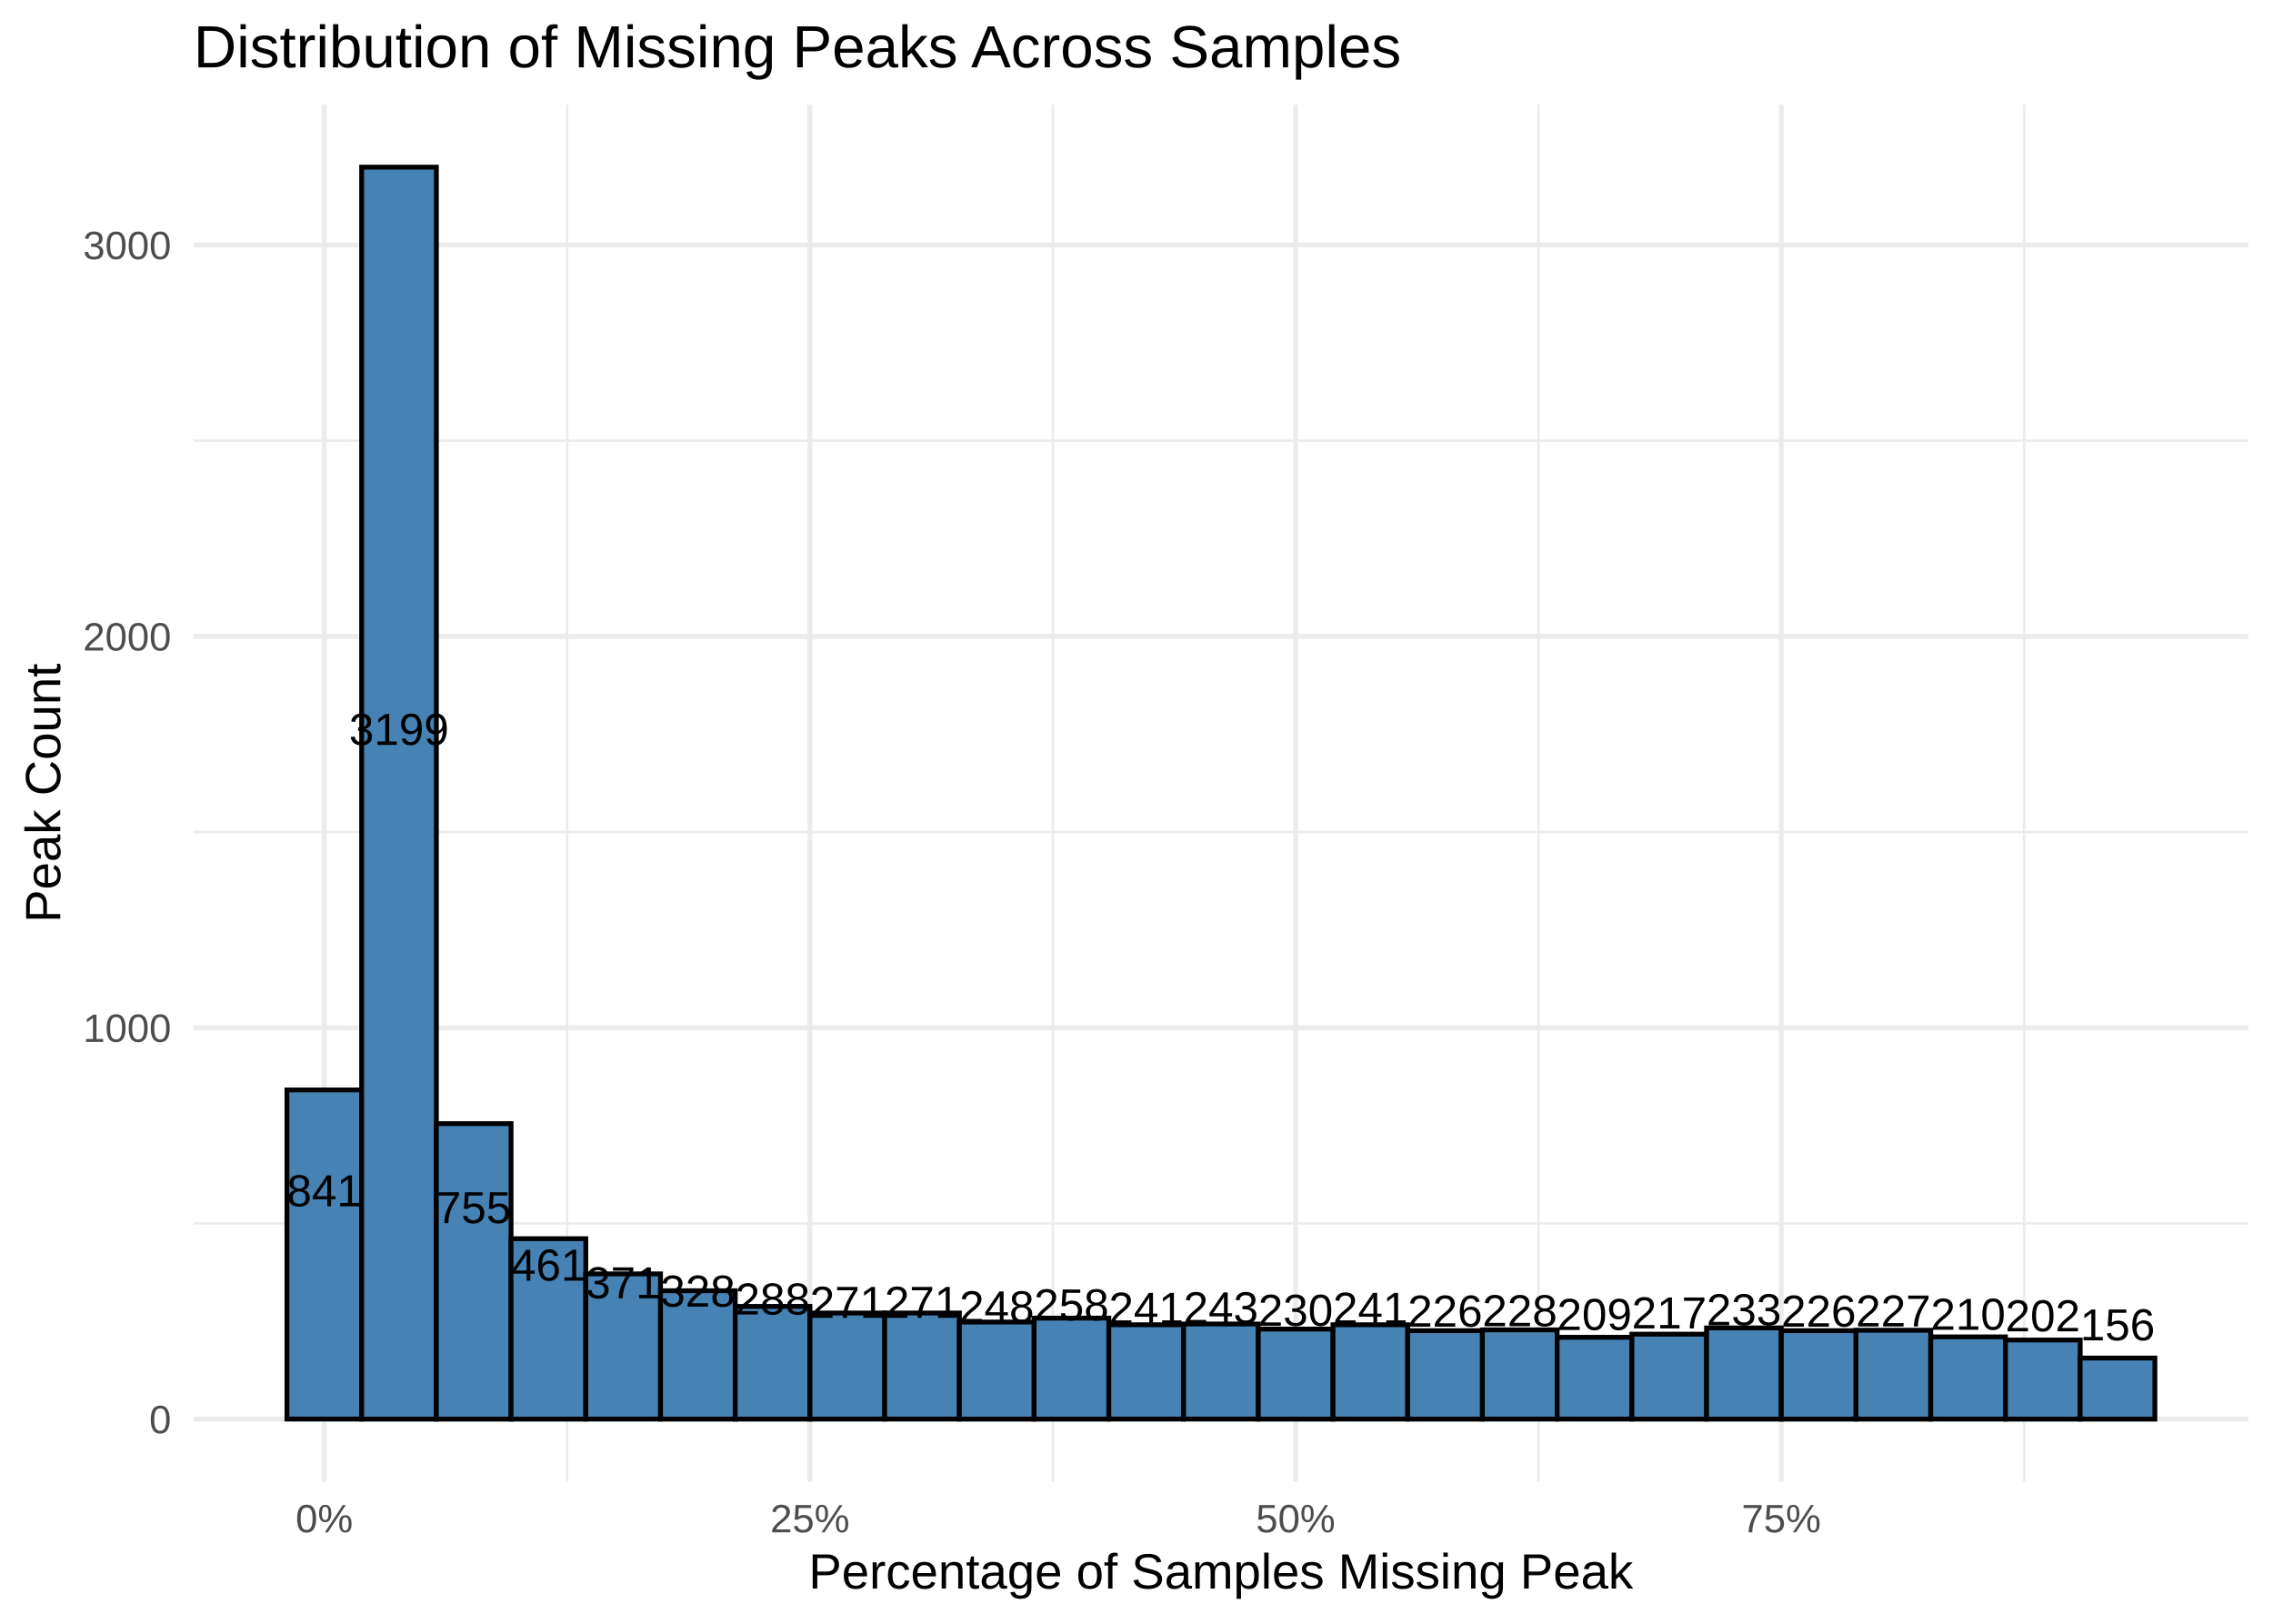
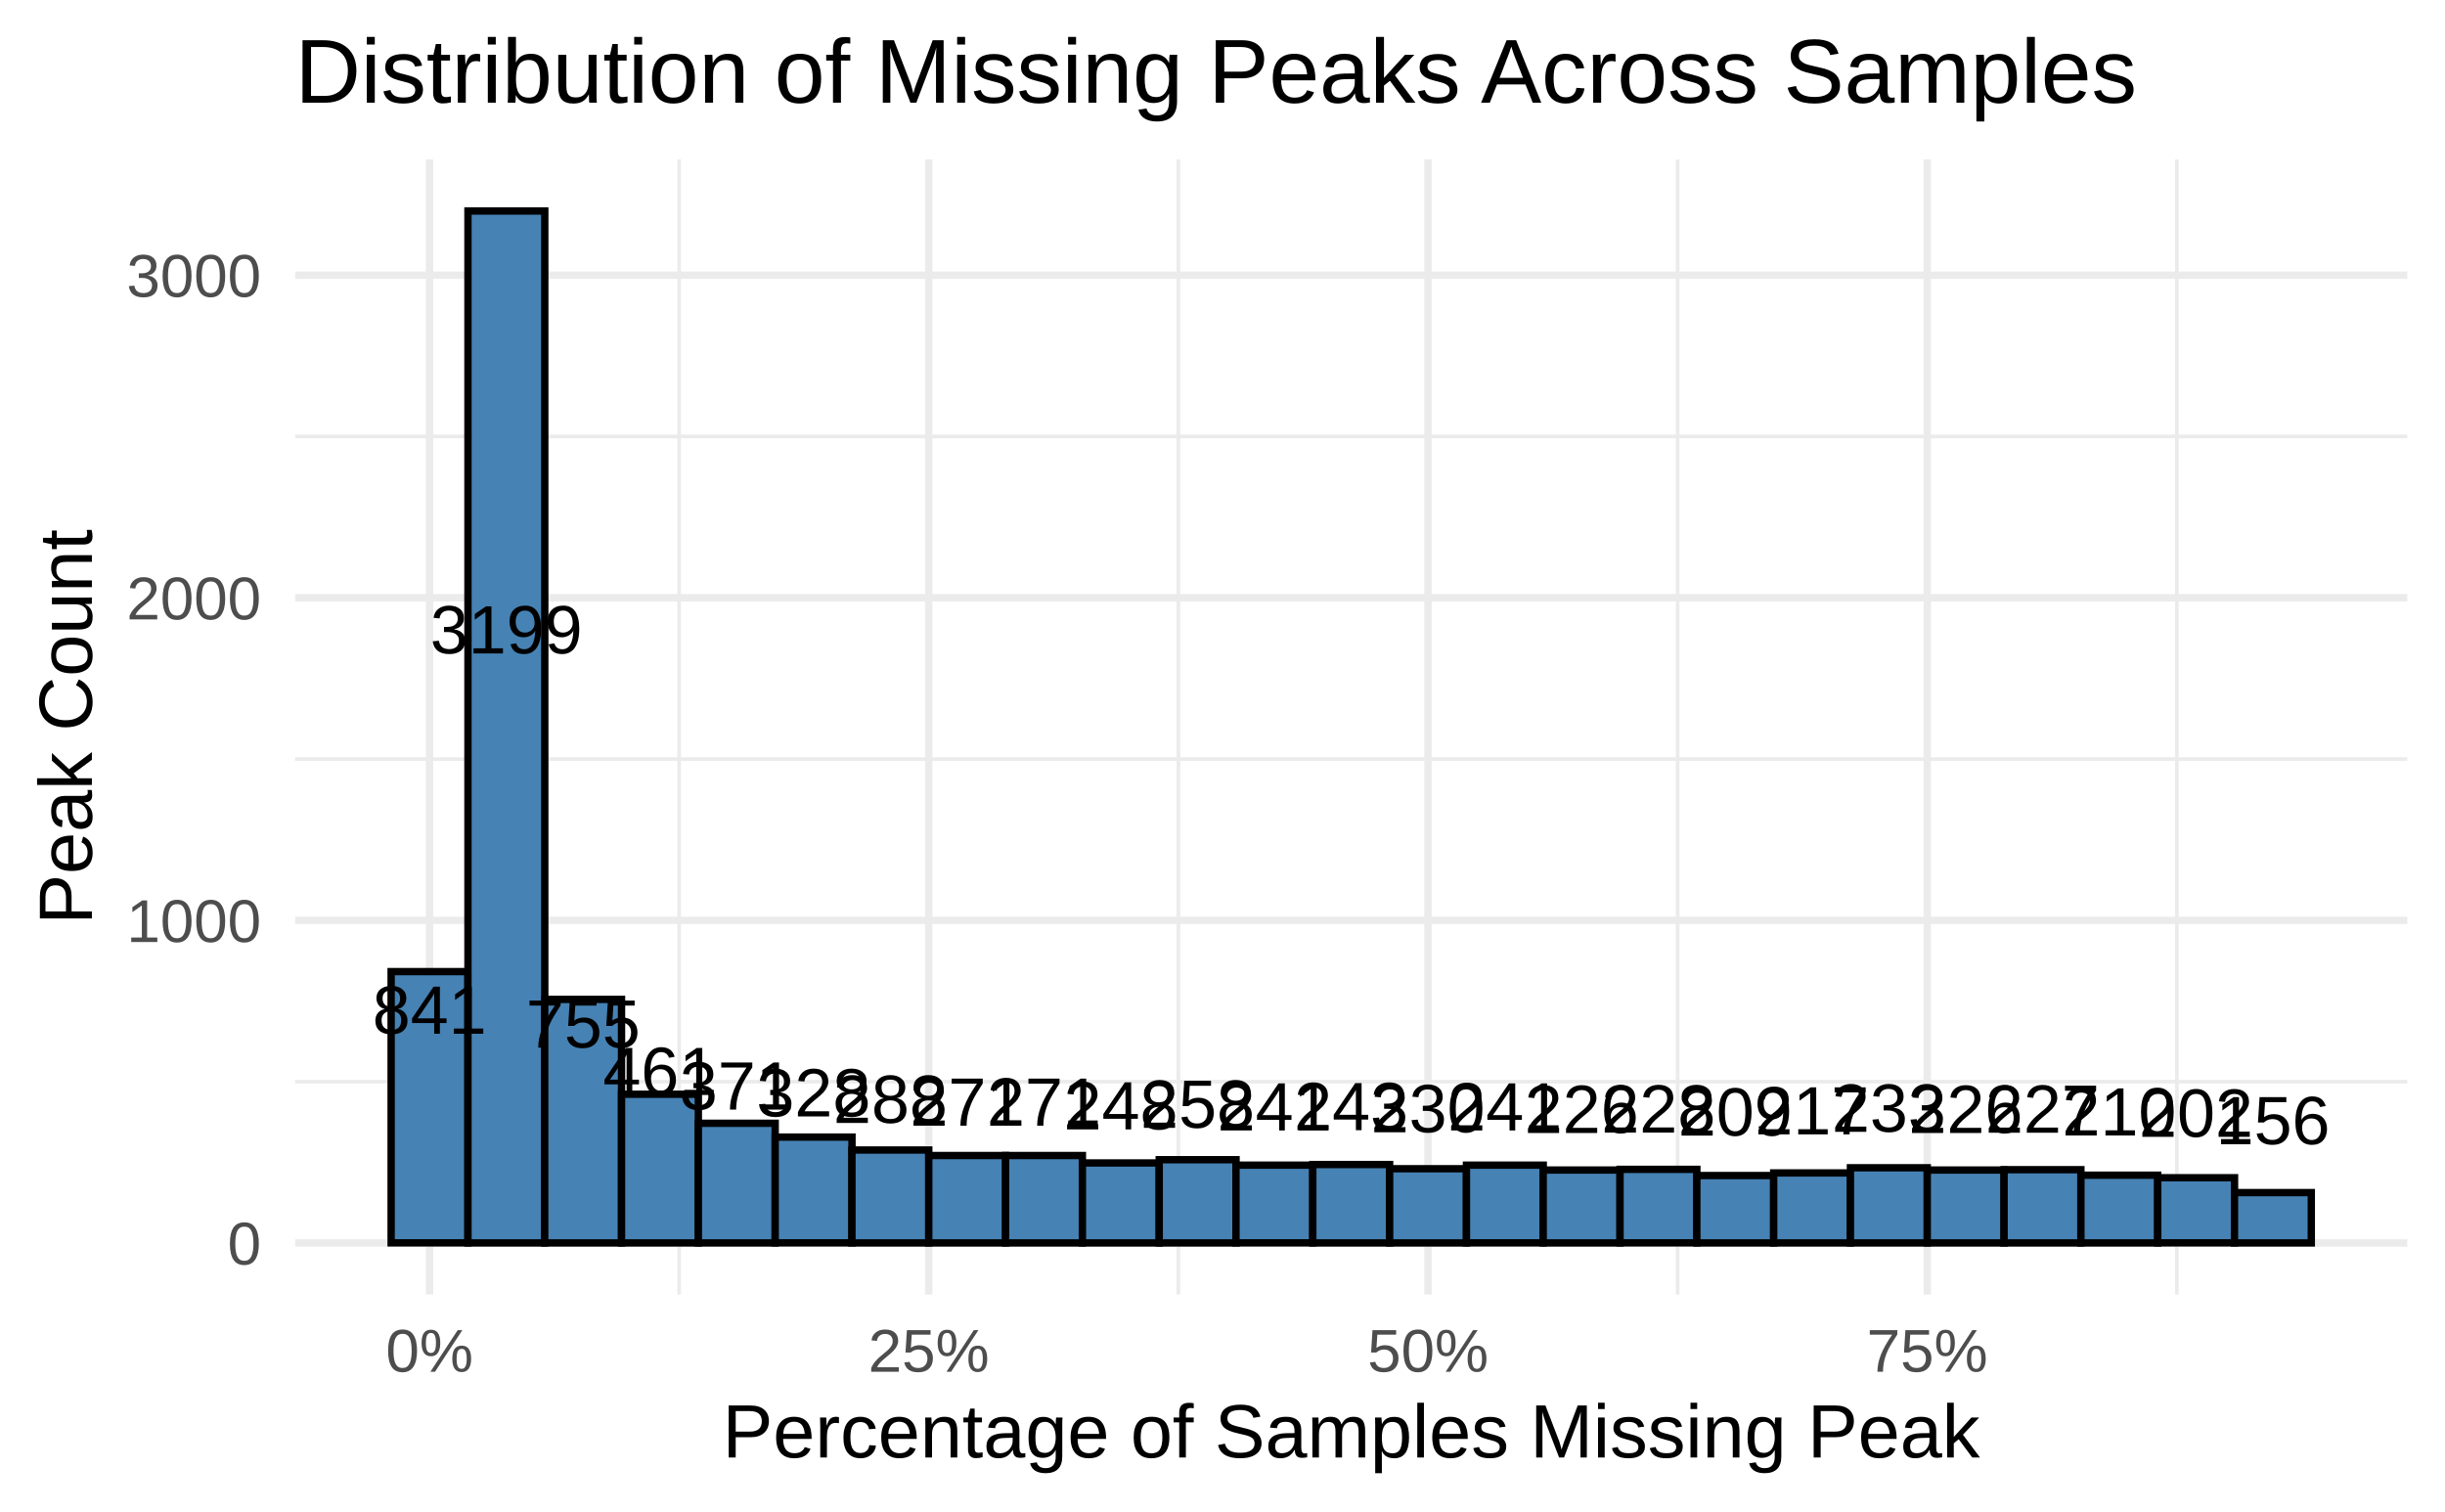
- <svg xmlns="http://www.w3.org/2000/svg" width="504.00pt" height="360.00pt" viewBox="0 0 504.00 360.00">
+ <svg xmlns="http://www.w3.org/2000/svg" width="355.50pt" height="219.72pt" viewBox="0 0 355.50 219.72">
  <g class="svglite">
    <defs>
      <style type="text/css">
    .svglite line, .svglite polyline, .svglite polygon, .svglite path, .svglite rect, .svglite circle {
      fill: none;
      stroke: #000000;
      stroke-linecap: round;
      stroke-linejoin: round;
      stroke-miterlimit: 10.00;
    }
    .svglite text {
      white-space: pre;
    }
    .svglite g.glyphgroup path {
      fill: inherit;
      stroke: none;
    }
  </style>
    </defs>
    <rect width="100%" height="100%" style="stroke: none; fill: none;" />
    <defs>
-       <clipPath id="cpMC4wMHw1MDQuMDB8MC4wMHwzNjAuMDA=">
-         <rect x="0.00" y="0.00" width="504.00" height="360.00" />
+       <clipPath id="cpMC4wMHwzNTUuNTB8MC4wMHwyMTkuNzI=">
+         <rect x="0.00" y="0.00" width="355.50" height="219.72" />
      </clipPath>
    </defs>
-     <g clip-path="url(#cpMC4wMHw1MDQuMDB8MC4wMHwzNjAuMDA=)">
+     <g clip-path="url(#cpMC4wMHwzNTUuNTB8MC4wMHwyMTkuNzI=)">
</g>
    <defs>
-       <clipPath id="cpNDIuOTF8NDk4LjUyfDIzLjE4fDMyOC41MA==">
-         <rect x="42.91" y="23.18" width="455.61" height="305.33" />
+       <clipPath id="cpNDIuOTF8MzUwLjAyfDIzLjE4fDE4OC4yMg==">
+         <rect x="42.91" y="23.18" width="307.11" height="165.04" />
      </clipPath>
    </defs>
-     <g clip-path="url(#cpNDIuOTF8NDk4LjUyfDIzLjE4fDMyOC41MA==)">
-       <polyline points="42.91,271.24 498.52,271.24 " style="stroke-width: 0.53; stroke: #EBEBEB; stroke-linecap: butt;" />
-       <polyline points="42.91,184.47 498.52,184.47 " style="stroke-width: 0.53; stroke: #EBEBEB; stroke-linecap: butt;" />
-       <polyline points="42.91,97.71 498.52,97.71 " style="stroke-width: 0.53; stroke: #EBEBEB; stroke-linecap: butt;" />
-       <polyline points="125.75,328.50 125.75,23.18 " style="stroke-width: 0.53; stroke: #EBEBEB; stroke-linecap: butt;" />
-       <polyline points="233.44,328.50 233.44,23.18 " style="stroke-width: 0.53; stroke: #EBEBEB; stroke-linecap: butt;" />
-       <polyline points="341.13,328.50 341.13,23.18 " style="stroke-width: 0.53; stroke: #EBEBEB; stroke-linecap: butt;" />
-       <polyline points="448.82,328.50 448.82,23.18 " style="stroke-width: 0.53; stroke: #EBEBEB; stroke-linecap: butt;" />
-       <polyline points="42.91,314.63 498.52,314.63 " style="stroke-width: 1.07; stroke: #EBEBEB; stroke-linecap: butt;" />
-       <polyline points="42.91,227.86 498.52,227.86 " style="stroke-width: 1.07; stroke: #EBEBEB; stroke-linecap: butt;" />
-       <polyline points="42.91,141.09 498.52,141.09 " style="stroke-width: 1.07; stroke: #EBEBEB; stroke-linecap: butt;" />
-       <polyline points="42.91,54.32 498.52,54.32 " style="stroke-width: 1.07; stroke: #EBEBEB; stroke-linecap: butt;" />
-       <polyline points="71.90,328.50 71.90,23.18 " style="stroke-width: 1.07; stroke: #EBEBEB; stroke-linecap: butt;" />
-       <polyline points="179.59,328.50 179.59,23.18 " style="stroke-width: 1.07; stroke: #EBEBEB; stroke-linecap: butt;" />
-       <polyline points="287.28,328.50 287.28,23.18 " style="stroke-width: 1.07; stroke: #EBEBEB; stroke-linecap: butt;" />
-       <polyline points="394.97,328.50 394.97,23.18 " style="stroke-width: 1.07; stroke: #EBEBEB; stroke-linecap: butt;" />
-       <rect x="63.62" y="241.65" width="16.57" height="72.97" style="stroke-width: 1.07; stroke-linecap: butt; stroke-linejoin: miter; fill: #4682B4;" />
-       <rect x="80.19" y="37.06" width="16.57" height="277.57" style="stroke-width: 1.07; stroke-linecap: butt; stroke-linejoin: miter; fill: #4682B4;" />
-       <rect x="96.75" y="249.12" width="16.57" height="65.51" style="stroke-width: 1.07; stroke-linecap: butt; stroke-linejoin: miter; fill: #4682B4;" />
-       <rect x="113.32" y="274.63" width="16.57" height="40.00" style="stroke-width: 1.07; stroke-linecap: butt; stroke-linejoin: miter; fill: #4682B4;" />
-       <rect x="129.89" y="282.43" width="16.57" height="32.19" style="stroke-width: 1.07; stroke-linecap: butt; stroke-linejoin: miter; fill: #4682B4;" />
-       <rect x="146.46" y="286.17" width="16.57" height="28.46" style="stroke-width: 1.07; stroke-linecap: butt; stroke-linejoin: miter; fill: #4682B4;" />
-       <rect x="163.02" y="289.64" width="16.57" height="24.99" style="stroke-width: 1.07; stroke-linecap: butt; stroke-linejoin: miter; fill: #4682B4;" />
-       <rect x="179.59" y="291.11" width="16.57" height="23.51" style="stroke-width: 1.07; stroke-linecap: butt; stroke-linejoin: miter; fill: #4682B4;" />
-       <rect x="196.16" y="291.11" width="16.57" height="23.51" style="stroke-width: 1.07; stroke-linecap: butt; stroke-linejoin: miter; fill: #4682B4;" />
-       <rect x="212.73" y="293.11" width="16.57" height="21.52" style="stroke-width: 1.07; stroke-linecap: butt; stroke-linejoin: miter; fill: #4682B4;" />
-       <rect x="229.30" y="292.24" width="16.57" height="22.39" style="stroke-width: 1.07; stroke-linecap: butt; stroke-linejoin: miter; fill: #4682B4;" />
-       <rect x="245.86" y="293.71" width="16.57" height="20.91" style="stroke-width: 1.07; stroke-linecap: butt; stroke-linejoin: miter; fill: #4682B4;" />
-       <rect x="262.43" y="293.54" width="16.57" height="21.08" style="stroke-width: 1.07; stroke-linecap: butt; stroke-linejoin: miter; fill: #4682B4;" />
-       <rect x="279.00" y="294.67" width="16.57" height="19.96" style="stroke-width: 1.07; stroke-linecap: butt; stroke-linejoin: miter; fill: #4682B4;" />
-       <rect x="295.57" y="293.71" width="16.57" height="20.91" style="stroke-width: 1.07; stroke-linecap: butt; stroke-linejoin: miter; fill: #4682B4;" />
-       <rect x="312.13" y="295.02" width="16.57" height="19.61" style="stroke-width: 1.07; stroke-linecap: butt; stroke-linejoin: miter; fill: #4682B4;" />
-       <rect x="328.70" y="294.84" width="16.57" height="19.78" style="stroke-width: 1.07; stroke-linecap: butt; stroke-linejoin: miter; fill: #4682B4;" />
-       <rect x="345.27" y="296.49" width="16.57" height="18.13" style="stroke-width: 1.07; stroke-linecap: butt; stroke-linejoin: miter; fill: #4682B4;" />
-       <rect x="361.84" y="295.80" width="16.57" height="18.83" style="stroke-width: 1.07; stroke-linecap: butt; stroke-linejoin: miter; fill: #4682B4;" />
-       <rect x="378.40" y="294.41" width="16.57" height="20.22" style="stroke-width: 1.07; stroke-linecap: butt; stroke-linejoin: miter; fill: #4682B4;" />
-       <rect x="394.97" y="295.02" width="16.57" height="19.61" style="stroke-width: 1.07; stroke-linecap: butt; stroke-linejoin: miter; fill: #4682B4;" />
-       <rect x="411.54" y="294.93" width="16.57" height="19.70" style="stroke-width: 1.07; stroke-linecap: butt; stroke-linejoin: miter; fill: #4682B4;" />
-       <rect x="428.11" y="296.40" width="16.57" height="18.22" style="stroke-width: 1.07; stroke-linecap: butt; stroke-linejoin: miter; fill: #4682B4;" />
-       <rect x="444.68" y="297.10" width="16.57" height="17.53" style="stroke-width: 1.07; stroke-linecap: butt; stroke-linejoin: miter; fill: #4682B4;" />
-       <rect x="461.24" y="301.09" width="16.57" height="13.54" style="stroke-width: 1.07; stroke-linecap: butt; stroke-linejoin: miter; fill: #4682B4;" />
-       <text x="71.90" y="267.45" text-anchor="middle" style="font-size: 9.96px; font-family: &quot;Arial&quot;;" textLength="16.59px" lengthAdjust="spacingAndGlyphs">841</text>
-       <text x="88.47" y="165.15" text-anchor="middle" style="font-size: 9.96px; font-family: &quot;Arial&quot;;" textLength="22.12px" lengthAdjust="spacingAndGlyphs">3199</text>
-       <text x="105.04" y="271.18" text-anchor="middle" style="font-size: 9.96px; font-family: &quot;Arial&quot;;" textLength="16.59px" lengthAdjust="spacingAndGlyphs">755</text>
-       <text x="121.61" y="283.93" text-anchor="middle" style="font-size: 9.96px; font-family: &quot;Arial&quot;;" textLength="16.59px" lengthAdjust="spacingAndGlyphs">461</text>
-       <text x="138.17" y="287.84" text-anchor="middle" style="font-size: 9.96px; font-family: &quot;Arial&quot;;" textLength="16.59px" lengthAdjust="spacingAndGlyphs">371</text>
-       <text x="154.74" y="289.70" text-anchor="middle" style="font-size: 9.96px; font-family: &quot;Arial&quot;;" textLength="16.59px" lengthAdjust="spacingAndGlyphs">328</text>
-       <text x="171.31" y="291.44" text-anchor="middle" style="font-size: 9.96px; font-family: &quot;Arial&quot;;" textLength="16.59px" lengthAdjust="spacingAndGlyphs">288</text>
-       <text x="187.88" y="292.18" text-anchor="middle" style="font-size: 9.96px; font-family: &quot;Arial&quot;;" textLength="16.59px" lengthAdjust="spacingAndGlyphs">271</text>
-       <text x="204.44" y="292.18" text-anchor="middle" style="font-size: 9.96px; font-family: &quot;Arial&quot;;" textLength="16.59px" lengthAdjust="spacingAndGlyphs">271</text>
-       <text x="221.01" y="293.17" text-anchor="middle" style="font-size: 9.96px; font-family: &quot;Arial&quot;;" textLength="16.59px" lengthAdjust="spacingAndGlyphs">248</text>
-       <text x="237.58" y="292.74" text-anchor="middle" style="font-size: 9.96px; font-family: &quot;Arial&quot;;" textLength="16.59px" lengthAdjust="spacingAndGlyphs">258</text>
-       <text x="254.15" y="293.48" text-anchor="middle" style="font-size: 9.96px; font-family: &quot;Arial&quot;;" textLength="16.59px" lengthAdjust="spacingAndGlyphs">241</text>
-       <text x="270.71" y="293.39" text-anchor="middle" style="font-size: 9.96px; font-family: &quot;Arial&quot;;" textLength="16.59px" lengthAdjust="spacingAndGlyphs">243</text>
-       <text x="287.28" y="293.95" text-anchor="middle" style="font-size: 9.96px; font-family: &quot;Arial&quot;;" textLength="16.59px" lengthAdjust="spacingAndGlyphs">230</text>
-       <text x="303.85" y="293.48" text-anchor="middle" style="font-size: 9.96px; font-family: &quot;Arial&quot;;" textLength="16.59px" lengthAdjust="spacingAndGlyphs">241</text>
-       <text x="320.42" y="294.13" text-anchor="middle" style="font-size: 9.96px; font-family: &quot;Arial&quot;;" textLength="16.59px" lengthAdjust="spacingAndGlyphs">226</text>
-       <text x="336.99" y="294.04" text-anchor="middle" style="font-size: 9.96px; font-family: &quot;Arial&quot;;" textLength="16.59px" lengthAdjust="spacingAndGlyphs">228</text>
-       <text x="353.55" y="294.87" text-anchor="middle" style="font-size: 9.96px; font-family: &quot;Arial&quot;;" textLength="16.59px" lengthAdjust="spacingAndGlyphs">209</text>
-       <text x="370.12" y="294.52" text-anchor="middle" style="font-size: 9.96px; font-family: &quot;Arial&quot;;" textLength="16.59px" lengthAdjust="spacingAndGlyphs">217</text>
-       <text x="386.69" y="293.82" text-anchor="middle" style="font-size: 9.96px; font-family: &quot;Arial&quot;;" textLength="16.59px" lengthAdjust="spacingAndGlyphs">233</text>
-       <text x="403.26" y="294.13" text-anchor="middle" style="font-size: 9.96px; font-family: &quot;Arial&quot;;" textLength="16.59px" lengthAdjust="spacingAndGlyphs">226</text>
-       <text x="419.82" y="294.09" text-anchor="middle" style="font-size: 9.96px; font-family: &quot;Arial&quot;;" textLength="16.59px" lengthAdjust="spacingAndGlyphs">227</text>
-       <text x="436.39" y="294.82" text-anchor="middle" style="font-size: 9.96px; font-family: &quot;Arial&quot;;" textLength="16.59px" lengthAdjust="spacingAndGlyphs">210</text>
-       <text x="452.96" y="295.17" text-anchor="middle" style="font-size: 9.96px; font-family: &quot;Arial&quot;;" textLength="16.59px" lengthAdjust="spacingAndGlyphs">202</text>
-       <text x="469.53" y="297.17" text-anchor="middle" style="font-size: 9.96px; font-family: &quot;Arial&quot;;" textLength="16.59px" lengthAdjust="spacingAndGlyphs">156</text>
+     <g clip-path="url(#cpNDIuOTF8MzUwLjAyfDIzLjE4fDE4OC4yMg==)">
+       <polyline points="42.91,157.27 350.02,157.27 " style="stroke-width: 0.53; stroke: #EBEBEB; stroke-linecap: butt;" />
+       <polyline points="42.91,110.37 350.02,110.37 " style="stroke-width: 0.53; stroke: #EBEBEB; stroke-linecap: butt;" />
+       <polyline points="42.91,63.46 350.02,63.46 " style="stroke-width: 0.53; stroke: #EBEBEB; stroke-linecap: butt;" />
+       <polyline points="98.75,188.22 98.75,23.18 " style="stroke-width: 0.53; stroke: #EBEBEB; stroke-linecap: butt;" />
+       <polyline points="171.34,188.22 171.34,23.18 " style="stroke-width: 0.53; stroke: #EBEBEB; stroke-linecap: butt;" />
+       <polyline points="243.93,188.22 243.93,23.18 " style="stroke-width: 0.53; stroke: #EBEBEB; stroke-linecap: butt;" />
+       <polyline points="316.52,188.22 316.52,23.18 " style="stroke-width: 0.53; stroke: #EBEBEB; stroke-linecap: butt;" />
+       <polyline points="42.91,180.72 350.02,180.72 " style="stroke-width: 1.07; stroke: #EBEBEB; stroke-linecap: butt;" />
+       <polyline points="42.91,133.82 350.02,133.82 " style="stroke-width: 1.07; stroke: #EBEBEB; stroke-linecap: butt;" />
+       <polyline points="42.91,86.91 350.02,86.91 " style="stroke-width: 1.07; stroke: #EBEBEB; stroke-linecap: butt;" />
+       <polyline points="42.91,40.01 350.02,40.01 " style="stroke-width: 1.07; stroke: #EBEBEB; stroke-linecap: butt;" />
+       <polyline points="62.45,188.22 62.45,23.18 " style="stroke-width: 1.07; stroke: #EBEBEB; stroke-linecap: butt;" />
+       <polyline points="135.04,188.22 135.04,23.18 " style="stroke-width: 1.07; stroke: #EBEBEB; stroke-linecap: butt;" />
+       <polyline points="207.63,188.22 207.63,23.18 " style="stroke-width: 1.07; stroke: #EBEBEB; stroke-linecap: butt;" />
+       <polyline points="280.22,188.22 280.22,23.18 " style="stroke-width: 1.07; stroke: #EBEBEB; stroke-linecap: butt;" />
+       <rect x="56.87" y="141.27" width="11.17" height="39.44" style="stroke-width: 1.07; stroke-linecap: butt; stroke-linejoin: miter; fill: #4682B4;" />
+       <rect x="68.04" y="30.68" width="11.17" height="150.04" style="stroke-width: 1.07; stroke-linecap: butt; stroke-linejoin: miter; fill: #4682B4;" />
+       <rect x="79.20" y="145.31" width="11.17" height="35.41" style="stroke-width: 1.07; stroke-linecap: butt; stroke-linejoin: miter; fill: #4682B4;" />
+       <rect x="90.37" y="159.10" width="11.17" height="21.62" style="stroke-width: 1.07; stroke-linecap: butt; stroke-linejoin: miter; fill: #4682B4;" />
+       <rect x="101.54" y="163.32" width="11.17" height="17.40" style="stroke-width: 1.07; stroke-linecap: butt; stroke-linejoin: miter; fill: #4682B4;" />
+       <rect x="112.71" y="165.33" width="11.17" height="15.38" style="stroke-width: 1.07; stroke-linecap: butt; stroke-linejoin: miter; fill: #4682B4;" />
+       <rect x="123.87" y="167.21" width="11.17" height="13.51" style="stroke-width: 1.07; stroke-linecap: butt; stroke-linejoin: miter; fill: #4682B4;" />
+       <rect x="135.04" y="168.01" width="11.17" height="12.71" style="stroke-width: 1.07; stroke-linecap: butt; stroke-linejoin: miter; fill: #4682B4;" />
+       <rect x="146.21" y="168.01" width="11.17" height="12.71" style="stroke-width: 1.07; stroke-linecap: butt; stroke-linejoin: miter; fill: #4682B4;" />
+       <rect x="157.38" y="169.09" width="11.17" height="11.63" style="stroke-width: 1.07; stroke-linecap: butt; stroke-linejoin: miter; fill: #4682B4;" />
+       <rect x="168.55" y="168.62" width="11.17" height="12.10" style="stroke-width: 1.07; stroke-linecap: butt; stroke-linejoin: miter; fill: #4682B4;" />
+       <rect x="179.71" y="169.41" width="11.17" height="11.30" style="stroke-width: 1.07; stroke-linecap: butt; stroke-linejoin: miter; fill: #4682B4;" />
+       <rect x="190.88" y="169.32" width="11.17" height="11.40" style="stroke-width: 1.07; stroke-linecap: butt; stroke-linejoin: miter; fill: #4682B4;" />
+       <rect x="202.05" y="169.93" width="11.17" height="10.79" style="stroke-width: 1.07; stroke-linecap: butt; stroke-linejoin: miter; fill: #4682B4;" />
+       <rect x="213.22" y="169.41" width="11.17" height="11.30" style="stroke-width: 1.07; stroke-linecap: butt; stroke-linejoin: miter; fill: #4682B4;" />
+       <rect x="224.38" y="170.12" width="11.17" height="10.60" style="stroke-width: 1.07; stroke-linecap: butt; stroke-linejoin: miter; fill: #4682B4;" />
+       <rect x="235.55" y="170.02" width="11.17" height="10.69" style="stroke-width: 1.07; stroke-linecap: butt; stroke-linejoin: miter; fill: #4682B4;" />
+       <rect x="246.72" y="170.92" width="11.17" height="9.80" style="stroke-width: 1.07; stroke-linecap: butt; stroke-linejoin: miter; fill: #4682B4;" />
+       <rect x="257.89" y="170.54" width="11.17" height="10.18" style="stroke-width: 1.07; stroke-linecap: butt; stroke-linejoin: miter; fill: #4682B4;" />
+       <rect x="269.05" y="169.79" width="11.17" height="10.93" style="stroke-width: 1.07; stroke-linecap: butt; stroke-linejoin: miter; fill: #4682B4;" />
+       <rect x="280.22" y="170.12" width="11.17" height="10.60" style="stroke-width: 1.07; stroke-linecap: butt; stroke-linejoin: miter; fill: #4682B4;" />
+       <rect x="291.39" y="170.07" width="11.17" height="10.65" style="stroke-width: 1.07; stroke-linecap: butt; stroke-linejoin: miter; fill: #4682B4;" />
+       <rect x="302.56" y="170.87" width="11.17" height="9.85" style="stroke-width: 1.07; stroke-linecap: butt; stroke-linejoin: miter; fill: #4682B4;" />
+       <rect x="313.73" y="171.24" width="11.17" height="9.47" style="stroke-width: 1.07; stroke-linecap: butt; stroke-linejoin: miter; fill: #4682B4;" />
+       <rect x="324.89" y="173.40" width="11.17" height="7.32" style="stroke-width: 1.07; stroke-linecap: butt; stroke-linejoin: miter; fill: #4682B4;" />
+       <text x="62.45" y="150.30" text-anchor="middle" style="font-size: 9.96px; font-family: &quot;Arial&quot;;" textLength="16.59px" lengthAdjust="spacingAndGlyphs">841</text>
+       <text x="73.62" y="95.01" text-anchor="middle" style="font-size: 9.96px; font-family: &quot;Arial&quot;;" textLength="22.12px" lengthAdjust="spacingAndGlyphs">3199</text>
+       <text x="84.79" y="152.32" text-anchor="middle" style="font-size: 9.96px; font-family: &quot;Arial&quot;;" textLength="16.59px" lengthAdjust="spacingAndGlyphs">755</text>
+       <text x="95.96" y="159.21" text-anchor="middle" style="font-size: 9.96px; font-family: &quot;Arial&quot;;" textLength="16.59px" lengthAdjust="spacingAndGlyphs">461</text>
+       <text x="107.12" y="161.33" text-anchor="middle" style="font-size: 9.96px; font-family: &quot;Arial&quot;;" textLength="16.59px" lengthAdjust="spacingAndGlyphs">371</text>
+       <text x="118.29" y="162.33" text-anchor="middle" style="font-size: 9.96px; font-family: &quot;Arial&quot;;" textLength="16.59px" lengthAdjust="spacingAndGlyphs">328</text>
+       <text x="129.46" y="163.27" text-anchor="middle" style="font-size: 9.96px; font-family: &quot;Arial&quot;;" textLength="16.59px" lengthAdjust="spacingAndGlyphs">288</text>
+       <text x="140.63" y="163.67" text-anchor="middle" style="font-size: 9.96px; font-family: &quot;Arial&quot;;" textLength="16.59px" lengthAdjust="spacingAndGlyphs">271</text>
+       <text x="151.79" y="163.67" text-anchor="middle" style="font-size: 9.96px; font-family: &quot;Arial&quot;;" textLength="16.59px" lengthAdjust="spacingAndGlyphs">271</text>
+       <text x="162.96" y="164.21" text-anchor="middle" style="font-size: 9.96px; font-family: &quot;Arial&quot;;" textLength="16.59px" lengthAdjust="spacingAndGlyphs">248</text>
+       <text x="174.13" y="163.98" text-anchor="middle" style="font-size: 9.96px; font-family: &quot;Arial&quot;;" textLength="16.59px" lengthAdjust="spacingAndGlyphs">258</text>
+       <text x="185.30" y="164.37" text-anchor="middle" style="font-size: 9.96px; font-family: &quot;Arial&quot;;" textLength="16.59px" lengthAdjust="spacingAndGlyphs">241</text>
+       <text x="196.46" y="164.33" text-anchor="middle" style="font-size: 9.96px; font-family: &quot;Arial&quot;;" textLength="16.59px" lengthAdjust="spacingAndGlyphs">243</text>
+       <text x="207.63" y="164.63" text-anchor="middle" style="font-size: 9.96px; font-family: &quot;Arial&quot;;" textLength="16.59px" lengthAdjust="spacingAndGlyphs">230</text>
+       <text x="218.80" y="164.37" text-anchor="middle" style="font-size: 9.96px; font-family: &quot;Arial&quot;;" textLength="16.59px" lengthAdjust="spacingAndGlyphs">241</text>
+       <text x="229.97" y="164.73" text-anchor="middle" style="font-size: 9.96px; font-family: &quot;Arial&quot;;" textLength="16.59px" lengthAdjust="spacingAndGlyphs">226</text>
+       <text x="241.14" y="164.68" text-anchor="middle" style="font-size: 9.96px; font-family: &quot;Arial&quot;;" textLength="16.59px" lengthAdjust="spacingAndGlyphs">228</text>
+       <text x="252.30" y="165.12" text-anchor="middle" style="font-size: 9.96px; font-family: &quot;Arial&quot;;" textLength="16.59px" lengthAdjust="spacingAndGlyphs">209</text>
+       <text x="263.47" y="164.94" text-anchor="middle" style="font-size: 9.96px; font-family: &quot;Arial&quot;;" textLength="16.59px" lengthAdjust="spacingAndGlyphs">217</text>
+       <text x="274.64" y="164.56" text-anchor="middle" style="font-size: 9.96px; font-family: &quot;Arial&quot;;" textLength="16.59px" lengthAdjust="spacingAndGlyphs">233</text>
+       <text x="285.81" y="164.73" text-anchor="middle" style="font-size: 9.96px; font-family: &quot;Arial&quot;;" textLength="16.59px" lengthAdjust="spacingAndGlyphs">226</text>
+       <text x="296.97" y="164.70" text-anchor="middle" style="font-size: 9.96px; font-family: &quot;Arial&quot;;" textLength="16.59px" lengthAdjust="spacingAndGlyphs">227</text>
+       <text x="308.14" y="165.10" text-anchor="middle" style="font-size: 9.96px; font-family: &quot;Arial&quot;;" textLength="16.59px" lengthAdjust="spacingAndGlyphs">210</text>
+       <text x="319.31" y="165.29" text-anchor="middle" style="font-size: 9.96px; font-family: &quot;Arial&quot;;" textLength="16.59px" lengthAdjust="spacingAndGlyphs">202</text>
+       <text x="330.48" y="166.37" text-anchor="middle" style="font-size: 9.96px; font-family: &quot;Arial&quot;;" textLength="16.59px" lengthAdjust="spacingAndGlyphs">156</text>
    </g>
-     <g clip-path="url(#cpMC4wMHw1MDQuMDB8MC4wMHwzNjAuMDA=)">
-       <text x="37.98" y="317.78" text-anchor="end" style="font-size: 8.80px;fill: #4D4D4D; font-family: &quot;Arial&quot;;" textLength="4.89px" lengthAdjust="spacingAndGlyphs">0</text>
-       <text x="37.98" y="231.01" text-anchor="end" style="font-size: 8.80px;fill: #4D4D4D; font-family: &quot;Arial&quot;;" textLength="19.56px" lengthAdjust="spacingAndGlyphs">1000</text>
-       <text x="37.98" y="144.24" text-anchor="end" style="font-size: 8.80px;fill: #4D4D4D; font-family: &quot;Arial&quot;;" textLength="19.56px" lengthAdjust="spacingAndGlyphs">2000</text>
-       <text x="37.98" y="57.47" text-anchor="end" style="font-size: 8.80px;fill: #4D4D4D; font-family: &quot;Arial&quot;;" textLength="19.56px" lengthAdjust="spacingAndGlyphs">3000</text>
-       <text x="71.90" y="339.74" text-anchor="middle" style="font-size: 8.80px;fill: #4D4D4D; font-family: &quot;Arial&quot;;" textLength="12.72px" lengthAdjust="spacingAndGlyphs">0%</text>
-       <text x="179.59" y="339.74" text-anchor="middle" style="font-size: 8.80px;fill: #4D4D4D; font-family: &quot;Arial&quot;;" textLength="17.61px" lengthAdjust="spacingAndGlyphs">25%</text>
-       <text x="287.28" y="339.74" text-anchor="middle" style="font-size: 8.80px;fill: #4D4D4D; font-family: &quot;Arial&quot;;" textLength="17.61px" lengthAdjust="spacingAndGlyphs">50%</text>
-       <text x="394.97" y="339.74" text-anchor="middle" style="font-size: 8.80px;fill: #4D4D4D; font-family: &quot;Arial&quot;;" textLength="17.61px" lengthAdjust="spacingAndGlyphs">75%</text>
-       <text x="270.71" y="352.20" text-anchor="middle" style="font-size: 11.00px; font-family: &quot;Arial&quot;;" textLength="182.94px" lengthAdjust="spacingAndGlyphs">Percentage of Samples Missing Peak</text>
-       <text transform="translate(13.36,175.84) rotate(-90)" text-anchor="middle" style="font-size: 11.00px; font-family: &quot;Arial&quot;;" textLength="57.53px" lengthAdjust="spacingAndGlyphs">Peak Count</text>
+     <g clip-path="url(#cpMC4wMHwzNTUuNTB8MC4wMHwyMTkuNzI=)">
+       <text x="37.98" y="183.87" text-anchor="end" style="font-size: 8.80px;fill: #4D4D4D; font-family: &quot;Arial&quot;;" textLength="4.89px" lengthAdjust="spacingAndGlyphs">0</text>
+       <text x="37.98" y="136.97" text-anchor="end" style="font-size: 8.80px;fill: #4D4D4D; font-family: &quot;Arial&quot;;" textLength="19.56px" lengthAdjust="spacingAndGlyphs">1000</text>
+       <text x="37.98" y="90.06" text-anchor="end" style="font-size: 8.80px;fill: #4D4D4D; font-family: &quot;Arial&quot;;" textLength="19.56px" lengthAdjust="spacingAndGlyphs">2000</text>
+       <text x="37.98" y="43.16" text-anchor="end" style="font-size: 8.80px;fill: #4D4D4D; font-family: &quot;Arial&quot;;" textLength="19.56px" lengthAdjust="spacingAndGlyphs">3000</text>
+       <text x="62.45" y="199.45" text-anchor="middle" style="font-size: 8.80px;fill: #4D4D4D; font-family: &quot;Arial&quot;;" textLength="12.72px" lengthAdjust="spacingAndGlyphs">0%</text>
+       <text x="135.04" y="199.45" text-anchor="middle" style="font-size: 8.80px;fill: #4D4D4D; font-family: &quot;Arial&quot;;" textLength="17.61px" lengthAdjust="spacingAndGlyphs">25%</text>
+       <text x="207.63" y="199.45" text-anchor="middle" style="font-size: 8.80px;fill: #4D4D4D; font-family: &quot;Arial&quot;;" textLength="17.61px" lengthAdjust="spacingAndGlyphs">50%</text>
+       <text x="280.22" y="199.45" text-anchor="middle" style="font-size: 8.80px;fill: #4D4D4D; font-family: &quot;Arial&quot;;" textLength="17.61px" lengthAdjust="spacingAndGlyphs">75%</text>
+       <text x="196.46" y="211.92" text-anchor="middle" style="font-size: 11.00px; font-family: &quot;Arial&quot;;" textLength="182.94px" lengthAdjust="spacingAndGlyphs">Percentage of Samples Missing Peak</text>
+       <text transform="translate(13.36,105.70) rotate(-90)" text-anchor="middle" style="font-size: 11.00px; font-family: &quot;Arial&quot;;" textLength="57.53px" lengthAdjust="spacingAndGlyphs">Peak Count</text>
      <text x="42.91" y="14.93" style="font-size: 13.20px; font-family: &quot;Arial&quot;;" textLength="267.42px" lengthAdjust="spacingAndGlyphs">Distribution of Missing Peaks Across Samples</text>
    </g>
  </g>
</svg>
